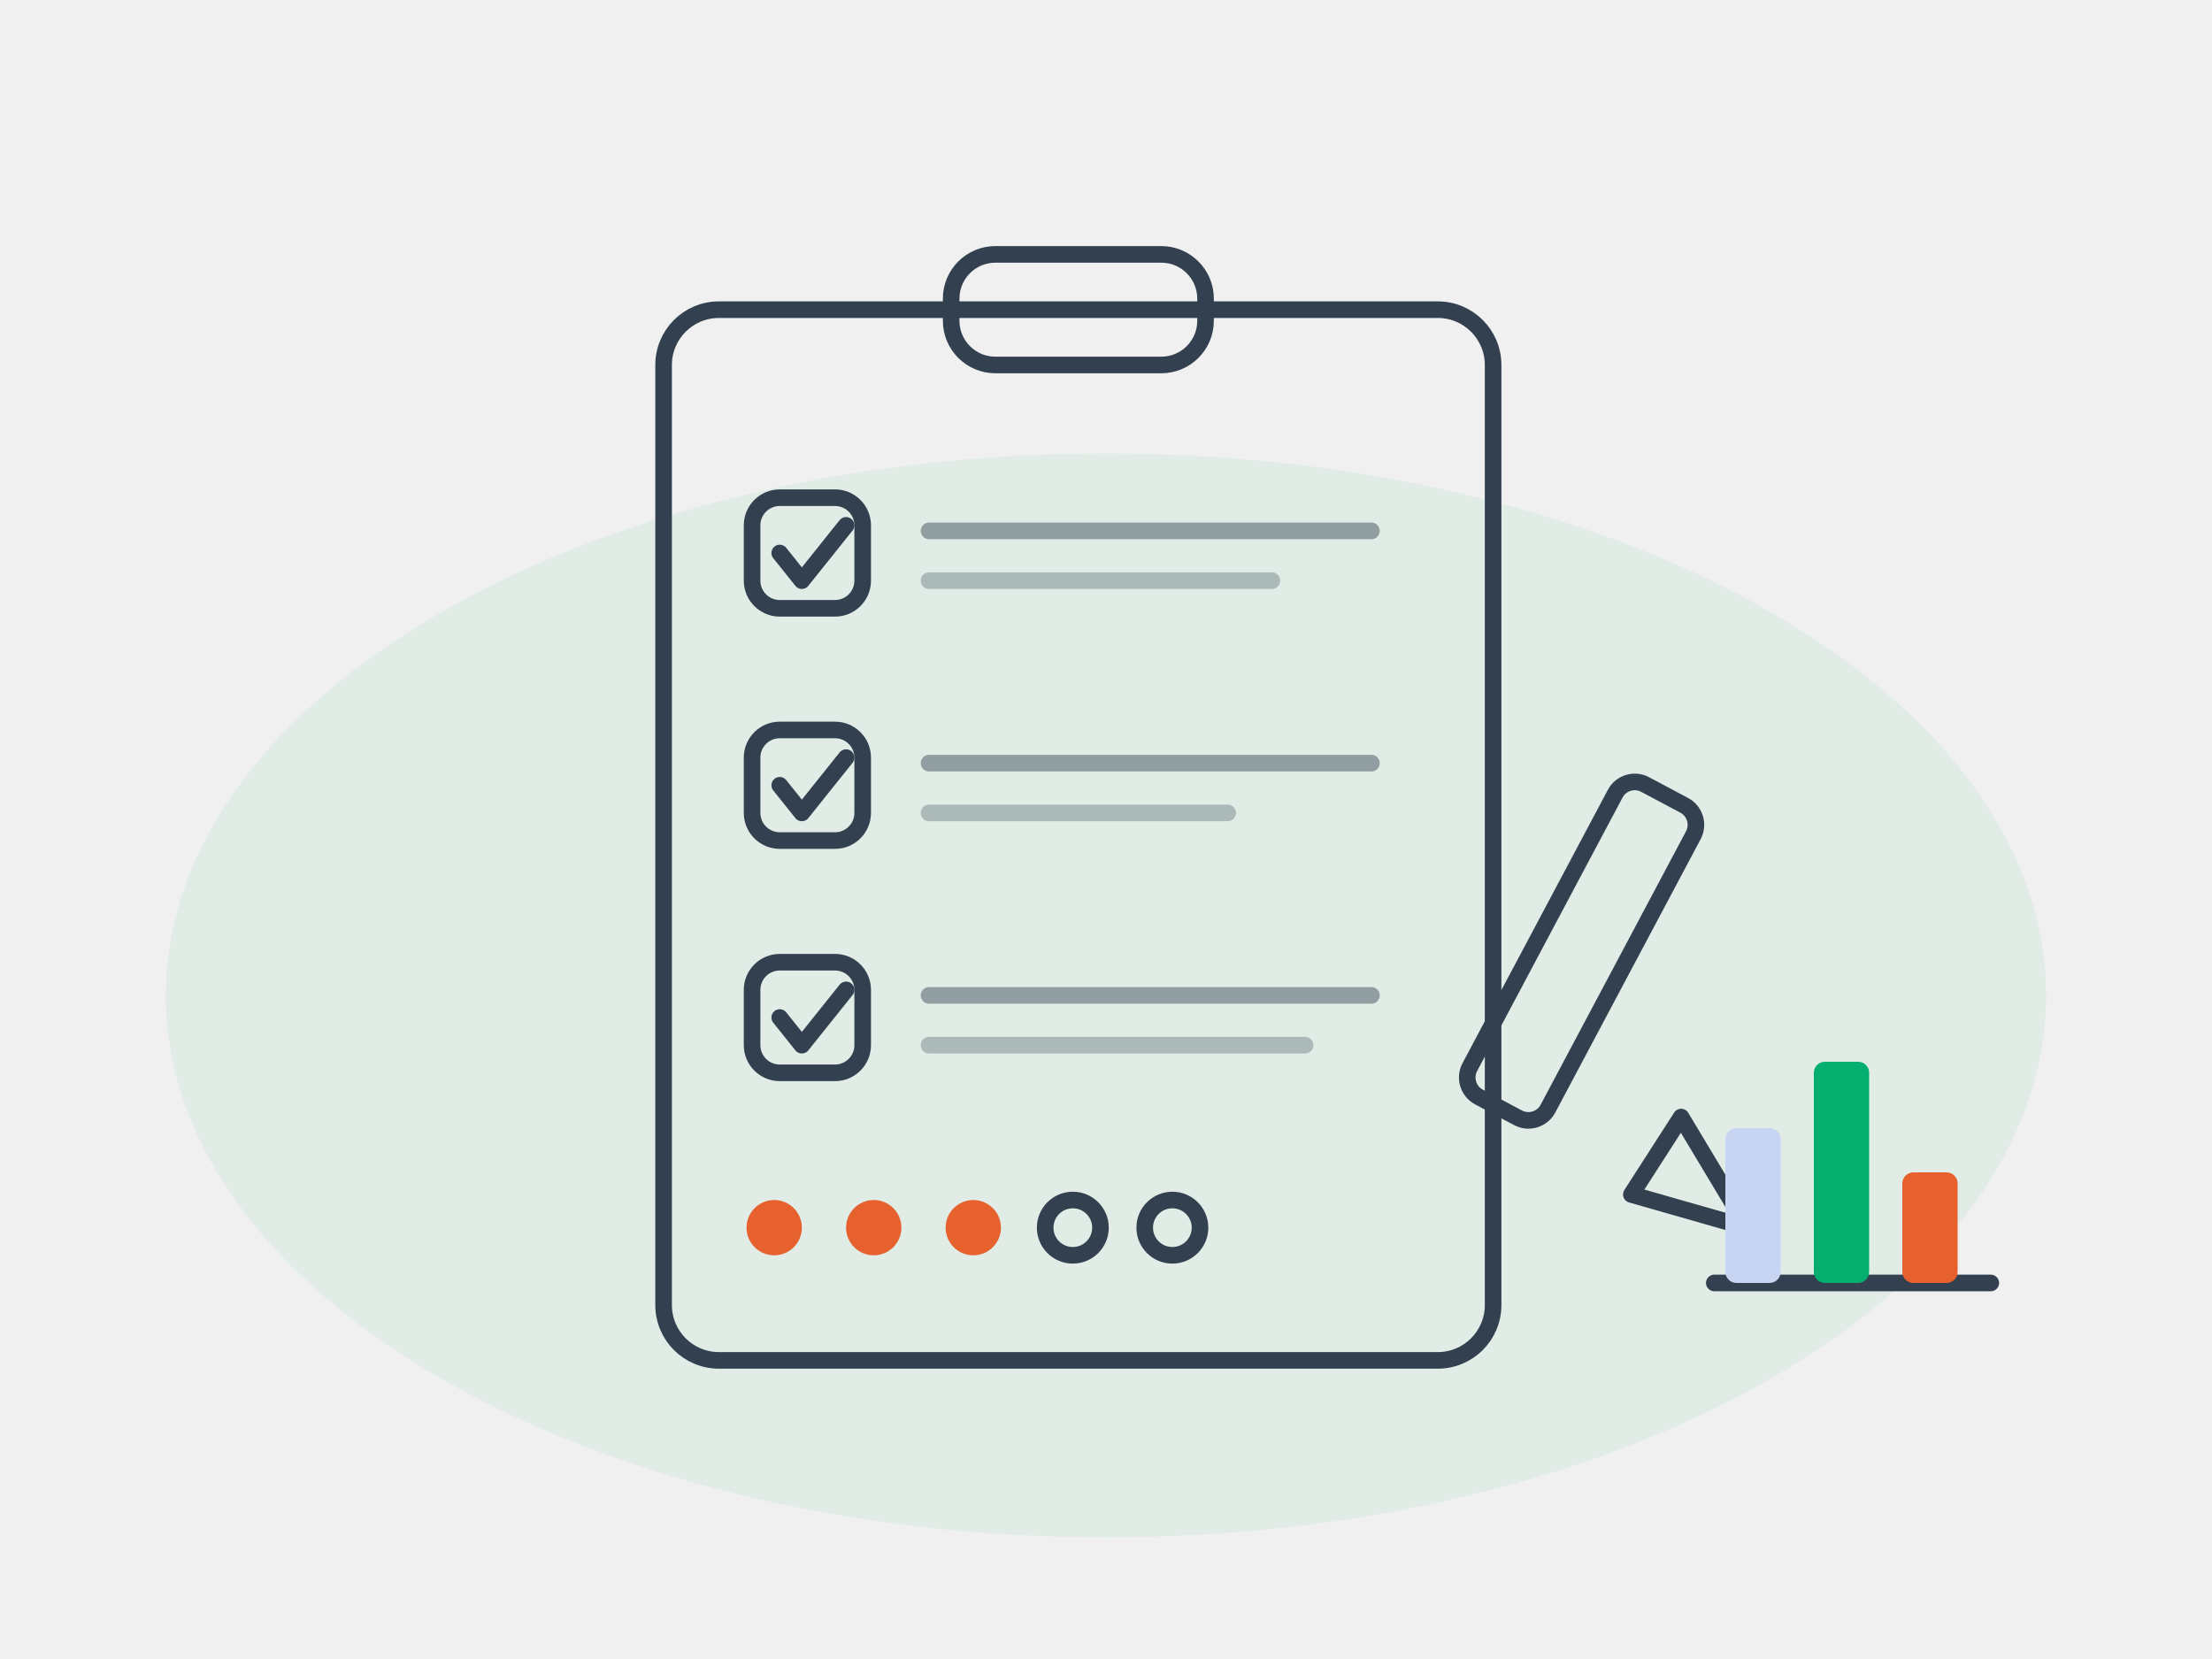
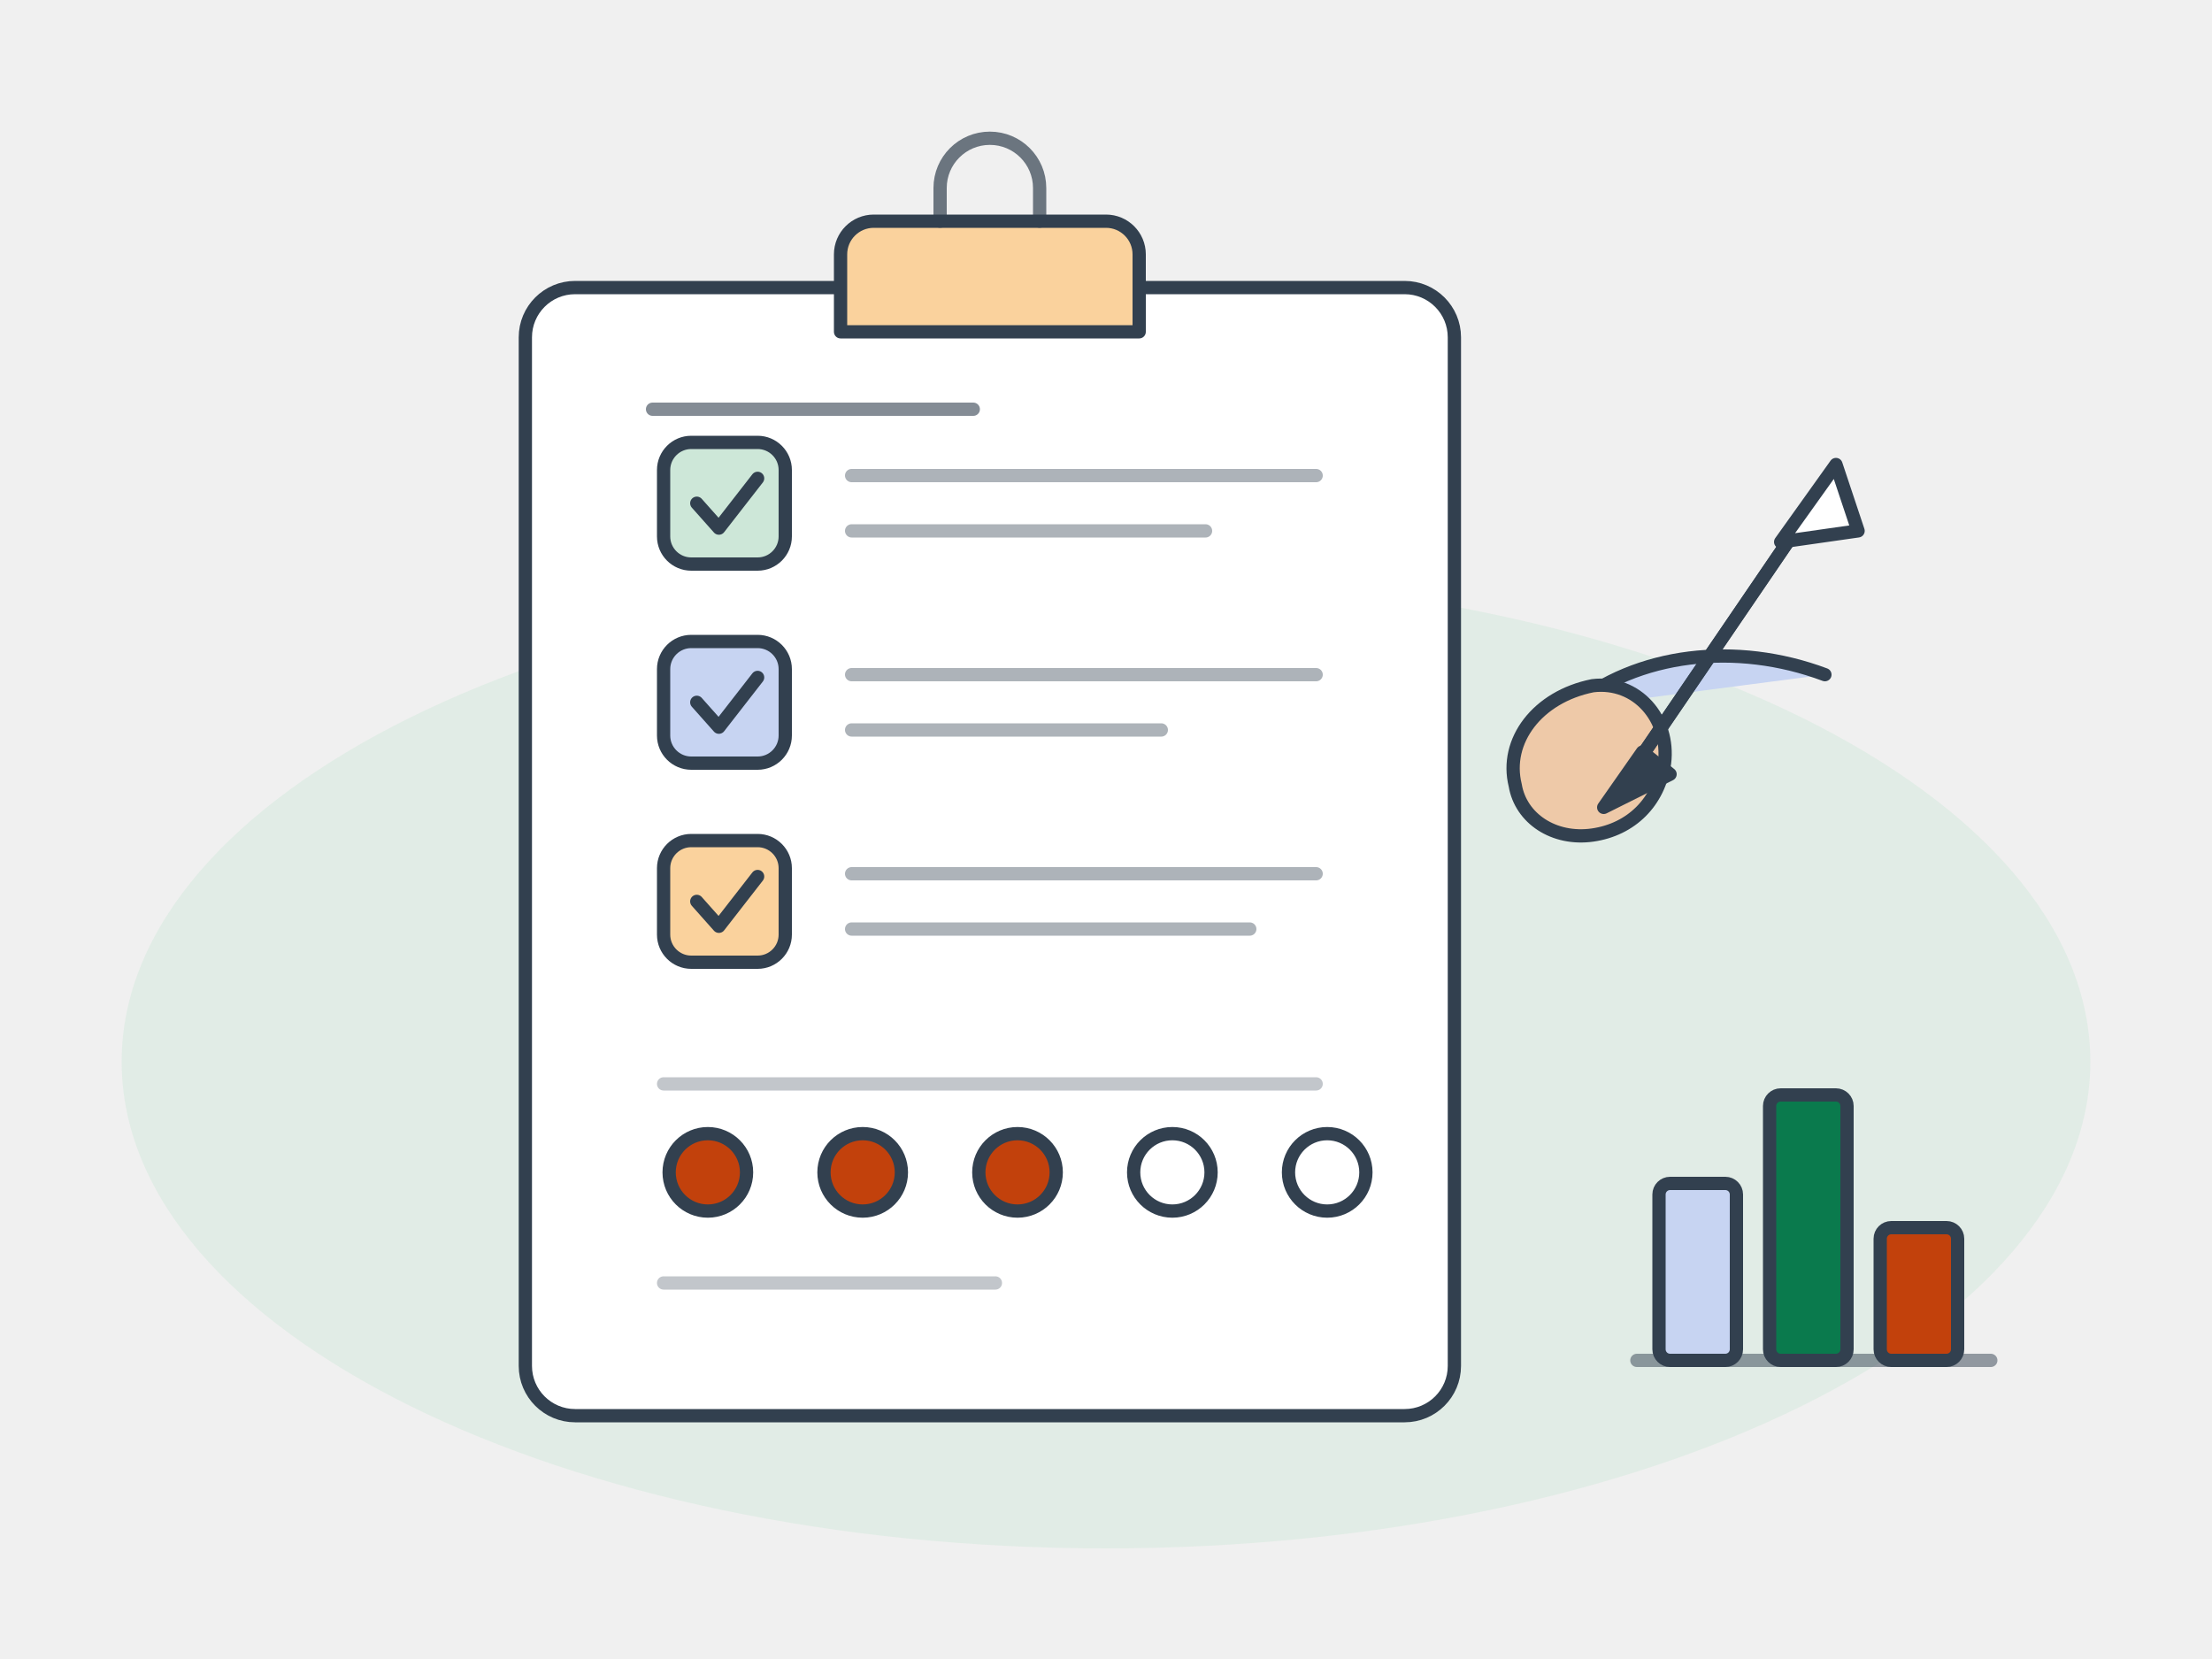
<svg xmlns="http://www.w3.org/2000/svg" viewBox="0 0 400 300" fill="none">
  <style>
-     .ink{stroke:#32404f;stroke-width:3;stroke-linecap:round;stroke-linejoin:round;fill:none}
-     .c1{animation:pop 5s ease-in-out infinite}
-     .c2{animation:pop 5s ease-in-out 1.2s infinite}
-     .c3{animation:pop 5s ease-in-out 2.4s infinite}
-     .pen{animation:write 2.6s ease-in-out infinite;transform-origin:286px 190px}
-     .bar1{animation:grow 5s ease-in-out infinite;transform-origin:318px 232px}
-     .bar2{animation:grow 5s ease-in-out .6s infinite;transform-origin:334px 232px}
-     .bar3{animation:grow 5s ease-in-out 1.2s infinite;transform-origin:350px 232px}
-     @keyframes pop{0%,15%{opacity:0;transform:scale(.5)}28%,100%{opacity:1;transform:scale(1)}}
-     @keyframes write{0%,100%{transform:rotate(-4deg)}50%{transform:rotate(5deg)}}
-     @keyframes grow{0%,10%{transform:scaleY(.15)}45%,100%{transform:scaleY(1)}}
+     .s{stroke:#32404f;stroke-width:2.4;stroke-linecap:round;stroke-linejoin:round}
+     .n{fill:none}
+     .c1{animation:ck 6s ease-in-out infinite;transform-origin:132px 92px}
+     .c2{animation:ck 6s ease-in-out 1.1s infinite;transform-origin:132px 128px}
+     .c3{animation:ck 6s ease-in-out 2.2s infinite;transform-origin:132px 164px}
+     .pen{animation:write 6s ease-in-out infinite}
+     .b1{animation:grow 6s ease-in-out 3s infinite;transform-origin:308px 246px}
+     .b2{animation:grow 6s ease-in-out 3.3s infinite;transform-origin:328px 246px}
+     .b3{animation:grow 6s ease-in-out 3.6s infinite;transform-origin:348px 246px}
+     @keyframes ck{0%,6%{opacity:0;transform:scale(.4)}16%,100%{opacity:1;transform:scale(1)}}
+     @keyframes write{0%,100%{transform:translate(0,0) rotate(0deg)}
+       20%{transform:translate(-2px,36px) rotate(-2deg)}
+       40%{transform:translate(-1px,72px) rotate(1deg)}
+       60%{transform:translate(0,40px) rotate(0deg)}}
+     @keyframes grow{0%,10%{transform:scaleY(.08)}40%,100%{transform:scaleY(1)}}
  </style>
-   <ellipse cx="200" cy="180" rx="170" ry="98" fill="#cde7d8" opacity=".45" />
-   <rect class="ink" x="120" y="56" width="150" height="190" rx="10" fill="#fff" />
-   <rect class="ink" x="172" y="46" width="46" height="20" rx="8" fill="#fad29d" />
-   <g class="c1" style="transform-origin:146px 100px">
-     <rect class="ink" x="136" y="90" width="20" height="20" rx="5" fill="#cde7d8" />
-     <path class="ink" d="M141 100 l4 5 l8 -10" />
+   <ellipse cx="200" cy="192" rx="178" ry="88" fill="#cde7d8" opacity=".42" />
+   <path class="s" d="M104 52 h150 a9 9 0 0 1 9 9 v186 a9 9 0 0 1 -9 9 h-150 a9 9 0 0 1 -9 -9 v-186 a9 9 0 0 1 9 -9 z" fill="#fff" />
+   <path class="s" d="M158 40 h42 a6 6 0 0 1 6 6 v14 h-54 v-14 a6 6 0 0 1 6 -6 z" fill="#fad29d" />
+   <path class="s n" d="M170 40 v-6 a9 9 0 0 1 18 0 v6" opacity=".7" />
+   <path class="s n" d="M118 74 h58" stroke-width="3.6" opacity=".6" />
+   <g class="c1">
+     <rect class="s" x="120" y="80" width="22" height="22" rx="5" fill="#cde7d8" />
+     <path class="s n" d="M126 91 l4 4.5 l7 -9" />
  </g>
-   <line class="ink" x1="168" y1="96" x2="248" y2="96" opacity=".45" />
-   <line class="ink" x1="168" y1="105" x2="230" y2="105" opacity=".3" />
-   <g class="c2" style="transform-origin:146px 142px">
-     <rect class="ink" x="136" y="132" width="20" height="20" rx="5" fill="#c7d4f2" />
-     <path class="ink" d="M141 142 l4 5 l8 -10" />
+   <path class="s n" d="M154 86 h84 M154 96 h64" opacity=".4" />
+   <g class="c2">
+     <rect class="s" x="120" y="116" width="22" height="22" rx="5" fill="#c7d4f2" />
+     <path class="s n" d="M126 127 l4 4.5 l7 -9" />
  </g>
-   <line class="ink" x1="168" y1="138" x2="248" y2="138" opacity=".45" />
-   <line class="ink" x1="168" y1="147" x2="222" y2="147" opacity=".3" />
-   <g class="c3" style="transform-origin:146px 184px">
-     <rect class="ink" x="136" y="174" width="20" height="20" rx="5" fill="#fad29d" />
-     <path class="ink" d="M141 184 l4 5 l8 -10" />
+   <path class="s n" d="M154 122 h84 M154 132 h56" opacity=".4" />
+   <g class="c3">
+     <rect class="s" x="120" y="152" width="22" height="22" rx="5" fill="#fad29d" />
+     <path class="s n" d="M126 163 l4 4.5 l7 -9" />
  </g>
-   <line class="ink" x1="168" y1="180" x2="248" y2="180" opacity=".45" />
-   <line class="ink" x1="168" y1="189" x2="236" y2="189" opacity=".3" />
-   <circle cx="140" cy="222" r="5" fill="#e6612e" />
-   <circle cx="158" cy="222" r="5" fill="#e6612e" />
-   <circle cx="176" cy="222" r="5" fill="#e6612e" />
-   <circle class="ink" cx="194" cy="222" r="5" />
-   <circle class="ink" cx="212" cy="222" r="5" />
+   <path class="s n" d="M154 158 h84 M154 168 h72" opacity=".4" />
+   <path class="s n" d="M120 196 h118" opacity=".3" />
+   <circle class="s" cx="128" cy="212" r="7" fill="#c2410c" />
+   <circle class="s" cx="156" cy="212" r="7" fill="#c2410c" />
+   <circle class="s" cx="184" cy="212" r="7" fill="#c2410c" />
+   <circle class="s n" cx="212" cy="212" r="7" />
+   <circle class="s n" cx="240" cy="212" r="7" />
+   <path class="s n" d="M120 232 h60" opacity=".3" />
  <g class="pen">
-     <rect class="ink" x="278" y="140" width="16" height="64" rx="4" fill="#fad29d" transform="rotate(28 286 172)" />
-     <path class="ink" d="M304 202 l12 20 l-21 -6 z" fill="#fff" />
+     <path class="s" d="M330 122 c-16 -6 -34 -4 -46 6" fill="#c7d4f2" />
+     <path class="s" d="M288 124 c-10 2 -16 10 -14 18 c1 6 7 10 14 9 c7 -1 12 -6 13 -13 c1 -8 -5 -15 -13 -14 z" fill="#eec9a8" />
+     <path class="s" d="M296 138 l30 -44" stroke-width="9" stroke-linecap="butt" stroke="#fad29d" />
+     <path class="s n" d="M296 138 l30 -44" stroke-width="9" stroke-linecap="butt" />
+     <path class="s" d="M322 98 l10 -14 l4 12 z" fill="#fff" />
+     <path class="s" d="M290 146 l7 -10 l5 4 z" fill="#32404f" />
  </g>
-   <g>
-     <line class="ink" x1="310" y1="232" x2="360" y2="232" />
-     <rect class="bar1" x="312" y="204" width="10" height="28" rx="2" fill="#c7d4f2" />
-     <rect class="bar2" x="328" y="192" width="10" height="40" rx="2" fill="#03ae6f" />
-     <rect class="bar3" x="344" y="212" width="10" height="20" rx="2" fill="#e6612e" />
-   </g>
+   <path class="s n" d="M296 246 h64" opacity=".5" />
+   <rect class="b1 s" x="300" y="214" width="14" height="32" rx="2" fill="#c7d4f2" />
+   <rect class="b2 s" x="320" y="198" width="14" height="48" rx="2" fill="#0a7a4d" />
+   <rect class="b3 s" x="340" y="222" width="14" height="24" rx="2" fill="#c2410c" />
</svg>
